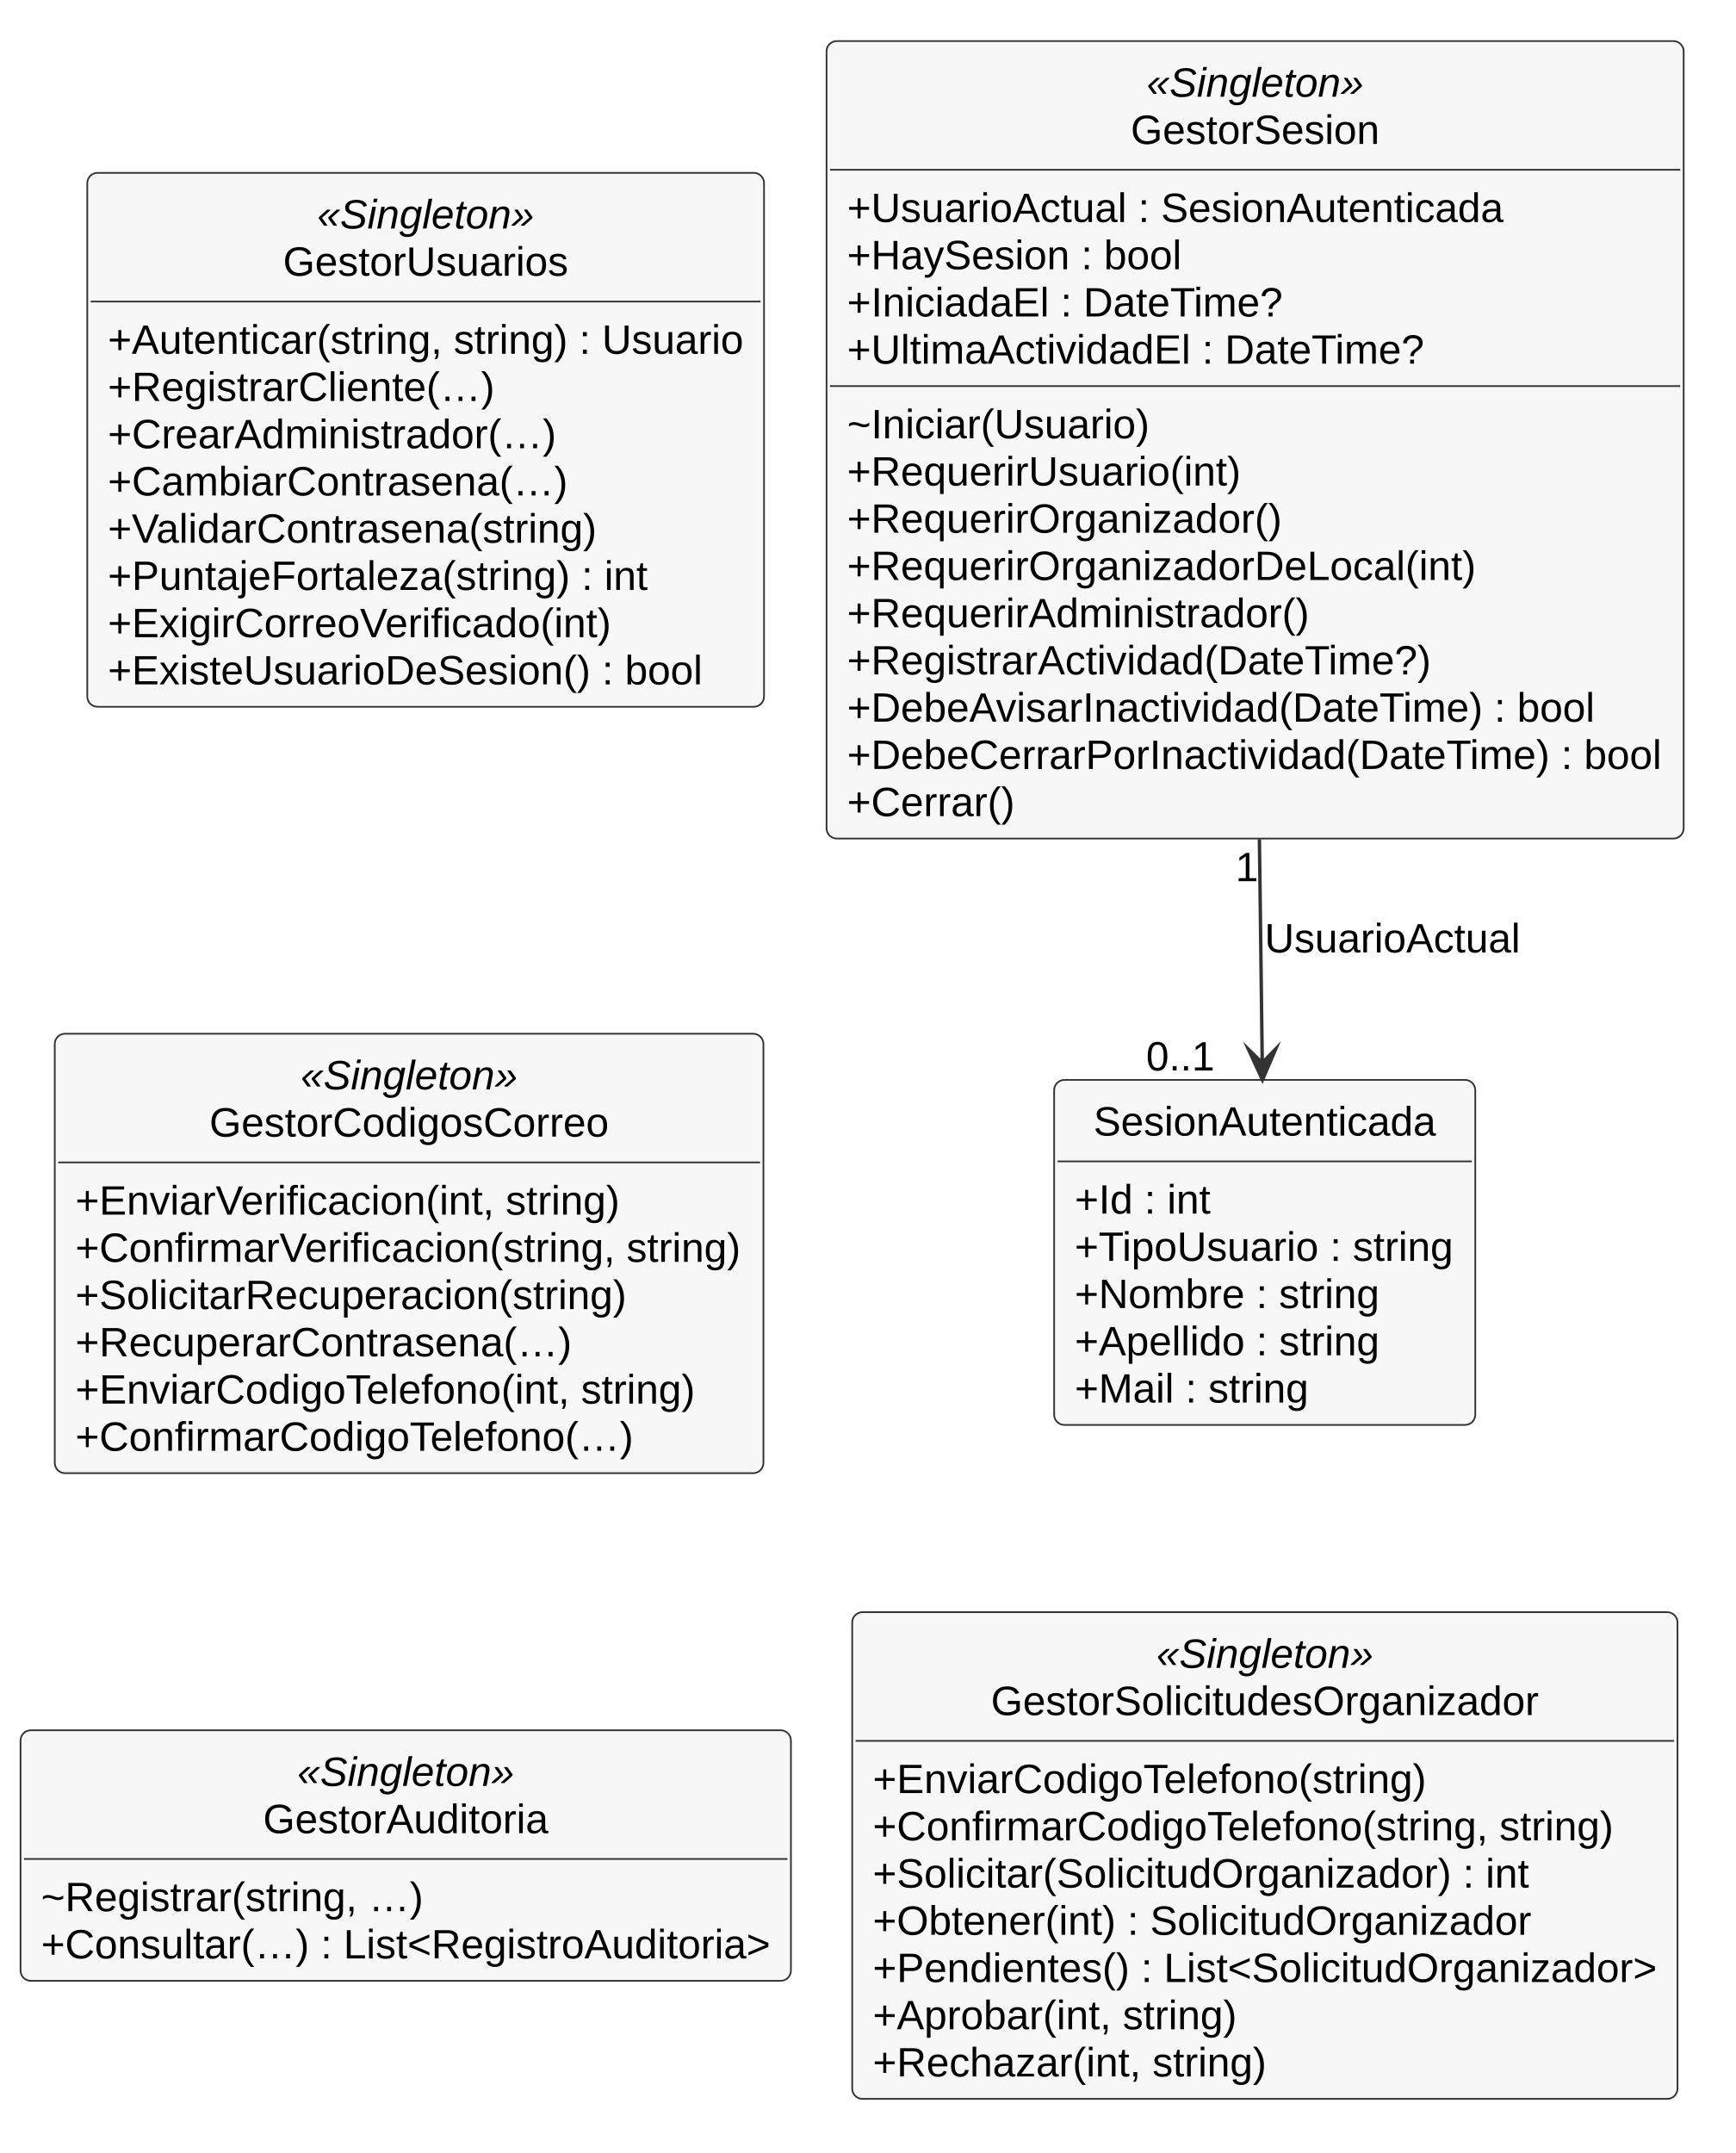
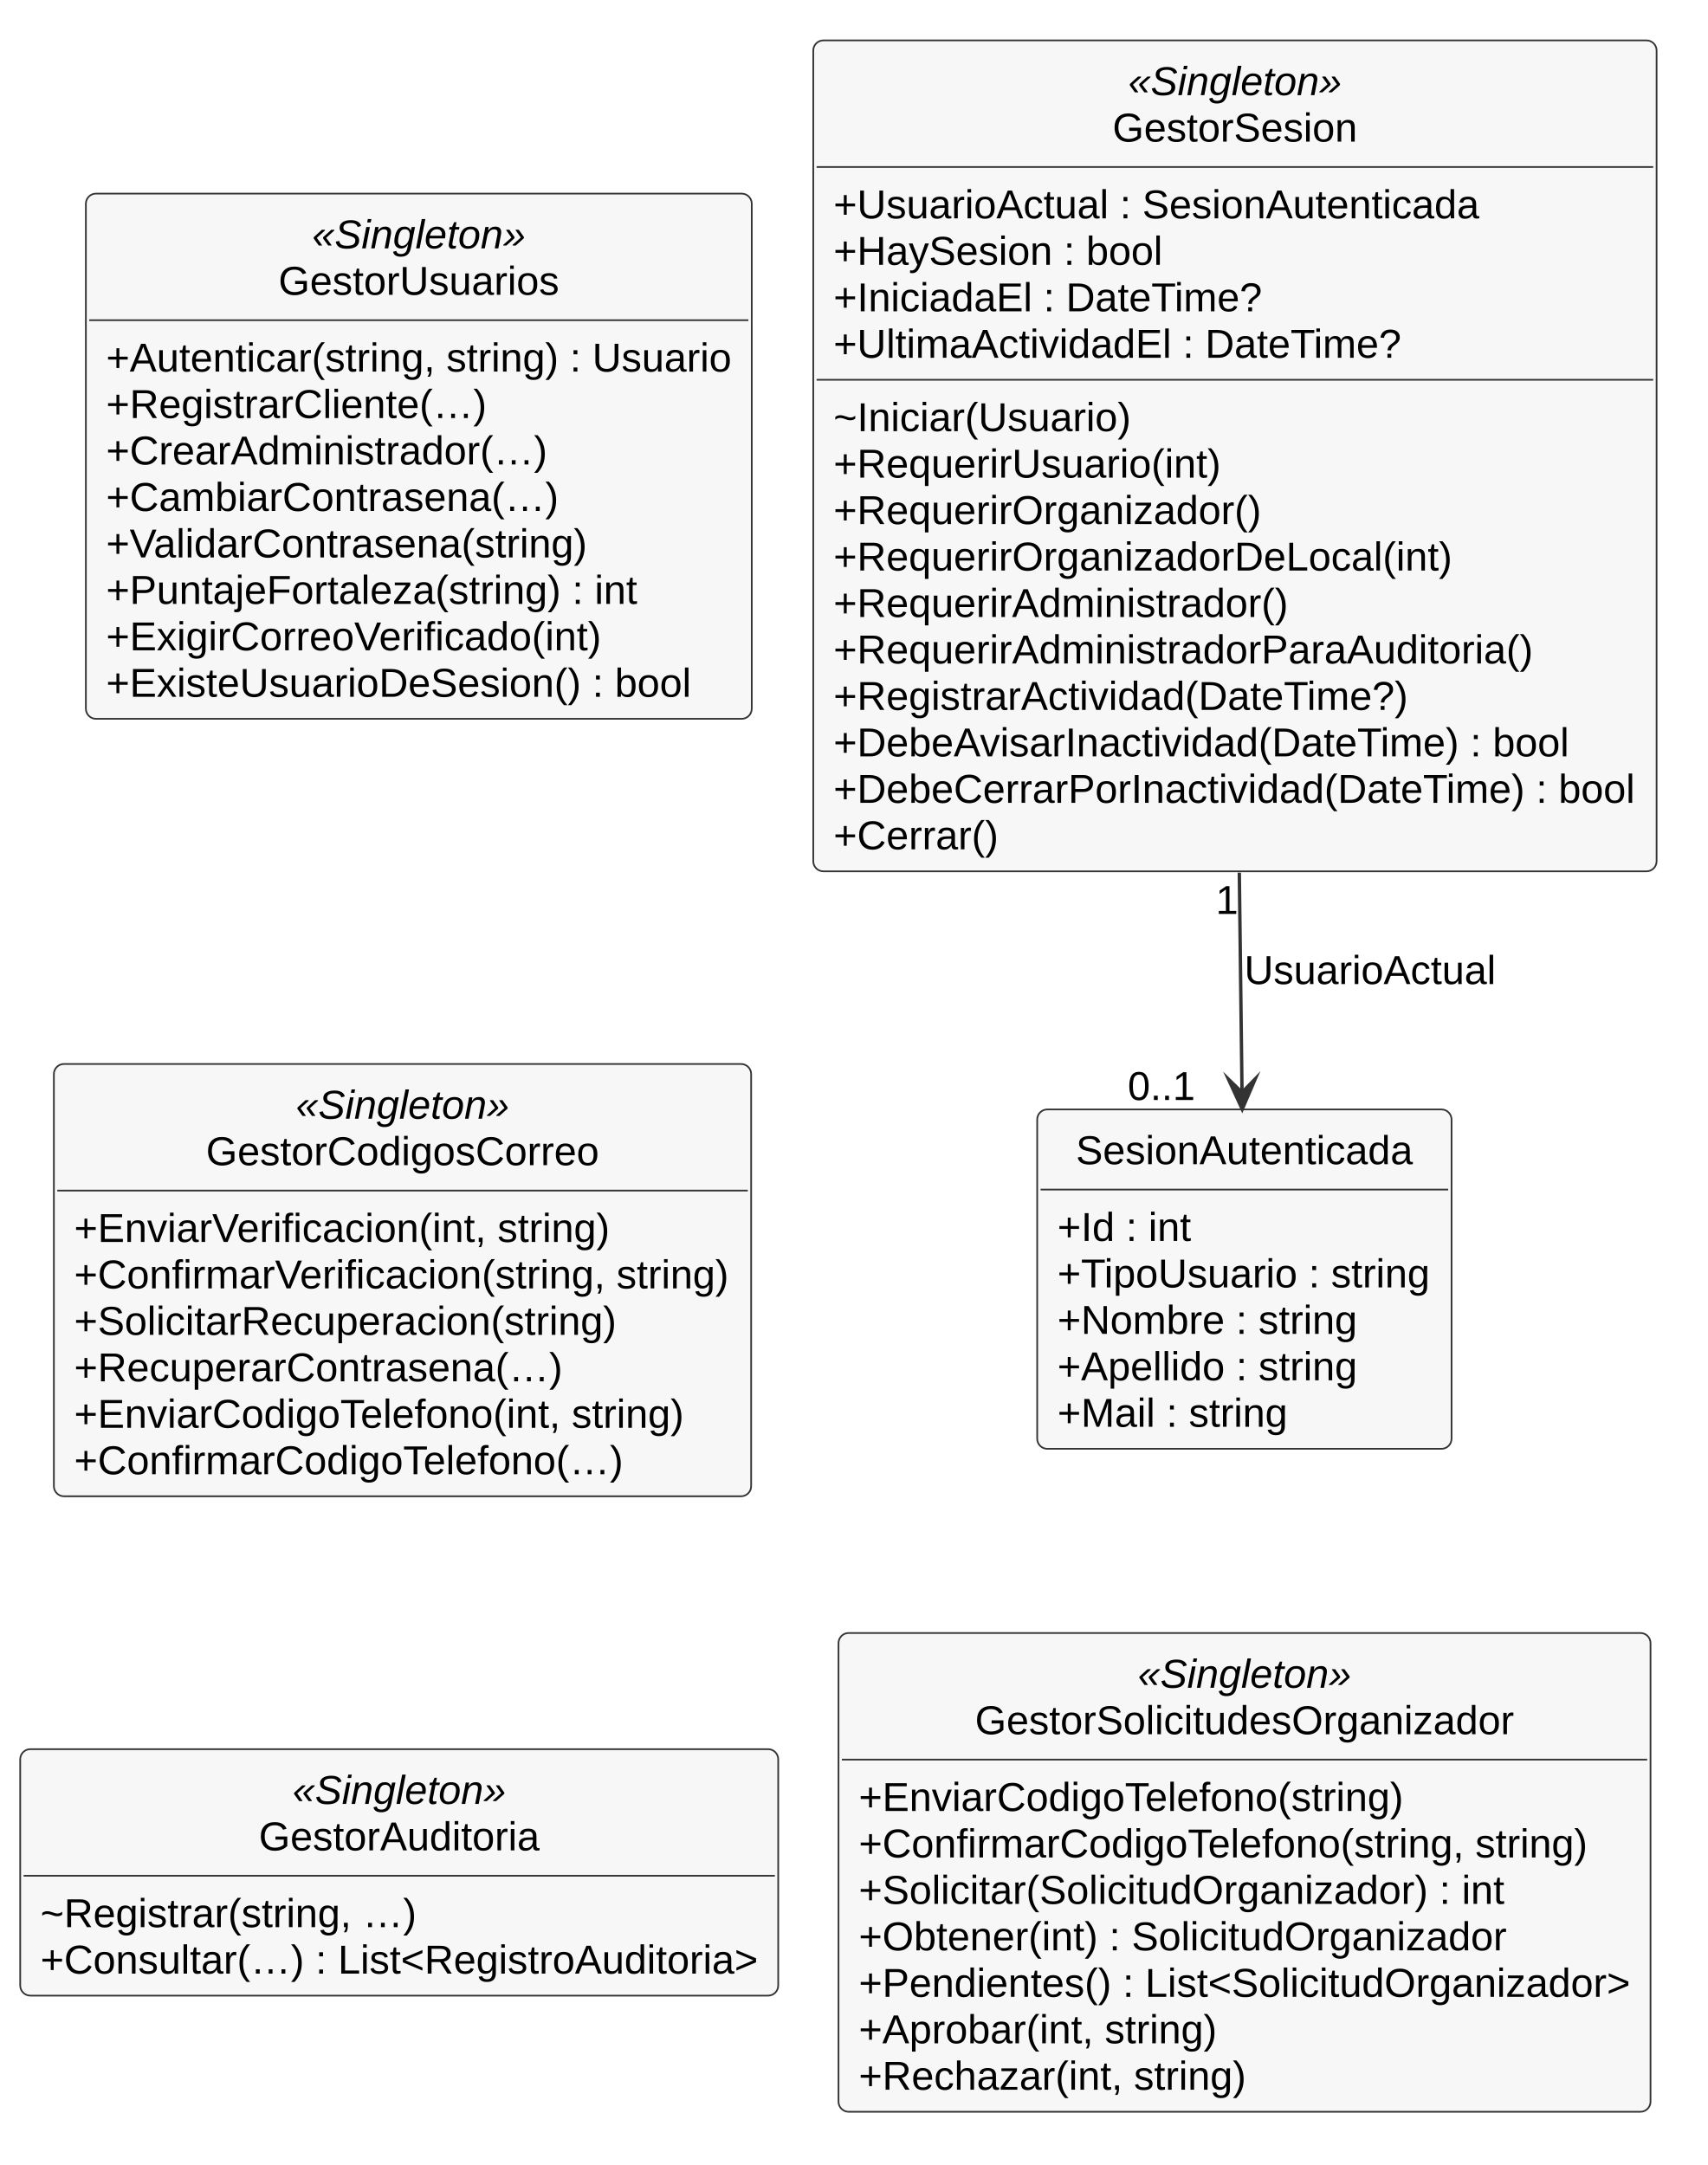
- <svg xmlns="http://www.w3.org/2000/svg" version="1.1" data-diagram-type="CLASS" style="width:507px;height:629px;background:#FFFFFF;" width="507px" height="629px" viewBox="0 0 507 629" zoomAndPan="magnify" preserveAspectRatio="none" contentStyleType="text/css">
+ <svg xmlns="http://www.w3.org/2000/svg" version="1.1" data-diagram-type="CLASS" style="width:507px;height:643px;background:#FFFFFF;" width="507px" height="643px" viewBox="0 0 507 643" zoomAndPan="magnify" preserveAspectRatio="none" contentStyleType="text/css">
  <defs />
  <g font-family="sans-serif" lengthAdjust="spacing">
    <g class="entity" data-qualified-name="GestorUsuarios" id="ent0001" data-source-line="11">
-       <rect x="25.5" y="50.5" width="197.736" height="155.988" fill="#F7F7F7" style="stroke:#333;stroke-width:0.5;" rx="3" ry="3" />
-       <text x="92.675" y="66.756" fill="#000" font-size="12" textLength="63.387" font-style="italic" font-family="Arial">«Singleton»</text>
-       <text x="82.688" y="80.555" fill="#000" font-size="12" textLength="83.361" font-family="Arial">GestorUsuarios</text>
-       <line x1="26.5" y1="88.098" x2="222.236" y2="88.098" style="stroke:#333;stroke-width:0.5;" />
-       <text x="31.5" y="103.354" fill="#000" font-size="12" textLength="185.736" font-family="Arial">+Autenticar(string, string) : Usuario</text>
-       <text x="31.5" y="117.152" fill="#000" font-size="12" textLength="113.033" font-family="Arial">+RegistrarCliente(…)</text>
-       <text x="31.5" y="130.951" fill="#000" font-size="12" textLength="131.033" font-family="Arial">+CrearAdministrador(…)</text>
-       <text x="31.5" y="144.75" fill="#000" font-size="12" textLength="134.385" font-family="Arial">+CambiarContrasena(…)</text>
-       <text x="31.5" y="158.549" fill="#000" font-size="12" textLength="143.736" font-family="Arial">+ValidarContrasena(string)</text>
-       <text x="31.5" y="172.348" fill="#000" font-size="12" textLength="157.74" font-family="Arial">+PuntajeFortaleza(string) : int</text>
-       <text x="31.5" y="186.146" fill="#000" font-size="12" textLength="147.721" font-family="Arial">+ExigirCorreoVerificado(int)</text>
-       <text x="31.5" y="199.945" fill="#000" font-size="12" textLength="173.748" font-family="Arial">+ExisteUsuarioDeSesion() : bool</text>
+       <rect x="25.5" y="57.5" width="197.736" height="155.988" fill="#F7F7F7" style="stroke:#333;stroke-width:0.5;" rx="3" ry="3" />
+       <text x="92.675" y="73.756" fill="#000" font-size="12" textLength="63.387" font-style="italic" font-family="Arial">«Singleton»</text>
+       <text x="82.688" y="87.555" fill="#000" font-size="12" textLength="83.361" font-family="Arial">GestorUsuarios</text>
+       <line x1="26.5" y1="95.098" x2="222.236" y2="95.098" style="stroke:#333;stroke-width:0.5;" />
+       <text x="31.5" y="110.354" fill="#000" font-size="12" textLength="185.736" font-family="Arial">+Autenticar(string, string) : Usuario</text>
+       <text x="31.5" y="124.152" fill="#000" font-size="12" textLength="113.033" font-family="Arial">+RegistrarCliente(…)</text>
+       <text x="31.5" y="137.951" fill="#000" font-size="12" textLength="131.033" font-family="Arial">+CrearAdministrador(…)</text>
+       <text x="31.5" y="151.75" fill="#000" font-size="12" textLength="134.385" font-family="Arial">+CambiarContrasena(…)</text>
+       <text x="31.5" y="165.549" fill="#000" font-size="12" textLength="143.736" font-family="Arial">+ValidarContrasena(string)</text>
+       <text x="31.5" y="179.348" fill="#000" font-size="12" textLength="157.74" font-family="Arial">+PuntajeFortaleza(string) : int</text>
+       <text x="31.5" y="193.146" fill="#000" font-size="12" textLength="147.721" font-family="Arial">+ExigirCorreoVerificado(int)</text>
+       <text x="31.5" y="206.945" fill="#000" font-size="12" textLength="173.748" font-family="Arial">+ExisteUsuarioDeSesion() : bool</text>
    </g>
    <g class="entity" data-qualified-name="GestorSesion" id="ent0002" data-source-line="21">
-       <rect x="241.5" y="12" width="250.436" height="232.982" fill="#F7F7F7" style="stroke:#333;stroke-width:0.5;" rx="3" ry="3" />
+       <rect x="241.5" y="12" width="250.436" height="246.781" fill="#F7F7F7" style="stroke:#333;stroke-width:0.5;" rx="3" ry="3" />
      <text x="335.024" y="28.256" fill="#000" font-size="12" textLength="63.387" font-style="italic" font-family="Arial">«Singleton»</text>
      <text x="330.366" y="42.055" fill="#000" font-size="12" textLength="72.703" font-family="Arial">GestorSesion</text>
      <line x1="242.5" y1="49.598" x2="490.936" y2="49.598" style="stroke:#333;stroke-width:0.5;" />
      <text x="247.5" y="64.854" fill="#000" font-size="12" textLength="191.783" font-family="Arial">+UsuarioActual : SesionAutenticada</text>
      <text x="247.5" y="78.652" fill="#000" font-size="12" textLength="97.729" font-family="Arial">+HaySesion : bool</text>
      <text x="247.5" y="92.451" fill="#000" font-size="12" textLength="127.729" font-family="Arial">+IniciadaEl : DateTime?</text>
      <text x="247.5" y="106.25" fill="#000" font-size="12" textLength="169.061" font-family="Arial">+UltimaActividadEl : DateTime?</text>
      <line x1="242.5" y1="112.793" x2="490.936" y2="112.793" style="stroke:#333;stroke-width:0.5;" />
      <text x="247.5" y="128.049" fill="#000" font-size="12" textLength="88.359" font-family="Arial">~Iniciar(Usuario)</text>
      <text x="247.5" y="141.848" fill="#000" font-size="12" textLength="115.043" font-family="Arial">+RequerirUsuario(int)</text>
      <text x="247.5" y="155.646" fill="#000" font-size="12" textLength="127.055" font-family="Arial">+RequerirOrganizador()</text>
      <text x="247.5" y="169.445" fill="#000" font-size="12" textLength="183.756" font-family="Arial">+RequerirOrganizadorDeLocal(int)</text>
      <text x="247.5" y="183.244" fill="#000" font-size="12" textLength="135.047" font-family="Arial">+RequerirAdministrador()</text>
-       <text x="247.5" y="197.043" fill="#000" font-size="12" textLength="171.059" font-family="Arial">+RegistrarActividad(DateTime?)</text>
-       <text x="247.5" y="210.842" fill="#000" font-size="12" textLength="219.1" font-family="Arial">+DebeAvisarInactividad(DateTime) : bool</text>
-       <text x="247.5" y="224.641" fill="#000" font-size="12" textLength="238.436" font-family="Arial">+DebeCerrarPorInactividad(DateTime) : bool</text>
-       <text x="247.5" y="238.439" fill="#000" font-size="12" textLength="49.002" font-family="Arial">+Cerrar()</text>
+       <text x="247.5" y="197.043" fill="#000" font-size="12" textLength="207.756" font-family="Arial">+RequerirAdministradorParaAuditoria()</text>
+       <text x="247.5" y="210.842" fill="#000" font-size="12" textLength="171.059" font-family="Arial">+RegistrarActividad(DateTime?)</text>
+       <text x="247.5" y="224.641" fill="#000" font-size="12" textLength="219.1" font-family="Arial">+DebeAvisarInactividad(DateTime) : bool</text>
+       <text x="247.5" y="238.439" fill="#000" font-size="12" textLength="238.436" font-family="Arial">+DebeCerrarPorInactividad(DateTime) : bool</text>
+       <text x="247.5" y="252.238" fill="#000" font-size="12" textLength="49.002" font-family="Arial">+Cerrar()</text>
    </g>
-     <g class="entity" data-qualified-name="SesionAutenticada" id="ent0003" data-source-line="36">
-       <rect x="308" y="315.5" width="123.047" height="100.793" fill="#F7F7F7" style="stroke:#333;stroke-width:0.5;" rx="3" ry="3" />
-       <text x="319.487" y="331.756" fill="#000" font-size="12" textLength="100.072" font-family="Arial">SesionAutenticada</text>
-       <line x1="309" y1="339.299" x2="430.047" y2="339.299" style="stroke:#333;stroke-width:0.5;" />
-       <text x="314" y="354.555" fill="#000" font-size="12" textLength="39.691" font-family="Arial">+Id : int</text>
-       <text x="314" y="368.354" fill="#000" font-size="12" textLength="111.047" font-family="Arial">+TipoUsuario : string</text>
-       <text x="314" y="382.152" fill="#000" font-size="12" textLength="89.033" font-family="Arial">+Nombre : string</text>
-       <text x="314" y="395.951" fill="#000" font-size="12" textLength="89.051" font-family="Arial">+Apellido : string</text>
-       <text x="314" y="409.75" fill="#000" font-size="12" textLength="68.355" font-family="Arial">+Mail : string</text>
+     <g class="entity" data-qualified-name="SesionAutenticada" id="ent0003" data-source-line="37">
+       <rect x="308" y="329.5" width="123.047" height="100.793" fill="#F7F7F7" style="stroke:#333;stroke-width:0.5;" rx="3" ry="3" />
+       <text x="319.487" y="345.756" fill="#000" font-size="12" textLength="100.072" font-family="Arial">SesionAutenticada</text>
+       <line x1="309" y1="353.299" x2="430.047" y2="353.299" style="stroke:#333;stroke-width:0.5;" />
+       <text x="314" y="368.555" fill="#000" font-size="12" textLength="39.691" font-family="Arial">+Id : int</text>
+       <text x="314" y="382.354" fill="#000" font-size="12" textLength="111.047" font-family="Arial">+TipoUsuario : string</text>
+       <text x="314" y="396.152" fill="#000" font-size="12" textLength="89.033" font-family="Arial">+Nombre : string</text>
+       <text x="314" y="409.951" fill="#000" font-size="12" textLength="89.051" font-family="Arial">+Apellido : string</text>
+       <text x="314" y="423.75" fill="#000" font-size="12" textLength="68.355" font-family="Arial">+Mail : string</text>
    </g>
-     <g class="entity" data-qualified-name="GestorCodigosCorreo" id="ent0004" data-source-line="43">
-       <rect x="16" y="302" width="207.059" height="128.391" fill="#F7F7F7" style="stroke:#333;stroke-width:0.5;" rx="3" ry="3" />
-       <text x="87.836" y="318.256" fill="#000" font-size="12" textLength="63.387" font-style="italic" font-family="Arial">«Singleton»</text>
-       <text x="61.17" y="332.055" fill="#000" font-size="12" textLength="116.719" font-family="Arial">GestorCodigosCorreo</text>
-       <line x1="17" y1="339.598" x2="222.059" y2="339.598" style="stroke:#333;stroke-width:0.5;" />
-       <text x="22" y="354.854" fill="#000" font-size="12" textLength="159.727" font-family="Arial">+EnviarVerificacion(int, string)</text>
-       <text x="22" y="368.652" fill="#000" font-size="12" textLength="195.059" font-family="Arial">+ConfirmarVerificacion(string, string)</text>
-       <text x="22" y="382.451" fill="#000" font-size="12" textLength="161.068" font-family="Arial">+SolicitarRecuperacion(string)</text>
-       <text x="22" y="396.25" fill="#000" font-size="12" textLength="145.066" font-family="Arial">+RecuperarContrasena(…)</text>
-       <text x="22" y="410.049" fill="#000" font-size="12" textLength="182.426" font-family="Arial">+EnviarCodigoTelefono(int, string)</text>
-       <text x="22" y="423.848" fill="#000" font-size="12" textLength="164.402" font-family="Arial">+ConfirmarCodigoTelefono(…)</text>
+     <g class="entity" data-qualified-name="GestorCodigosCorreo" id="ent0004" data-source-line="44">
+       <rect x="16" y="316" width="207.059" height="128.391" fill="#F7F7F7" style="stroke:#333;stroke-width:0.5;" rx="3" ry="3" />
+       <text x="87.836" y="332.256" fill="#000" font-size="12" textLength="63.387" font-style="italic" font-family="Arial">«Singleton»</text>
+       <text x="61.17" y="346.055" fill="#000" font-size="12" textLength="116.719" font-family="Arial">GestorCodigosCorreo</text>
+       <line x1="17" y1="353.598" x2="222.059" y2="353.598" style="stroke:#333;stroke-width:0.5;" />
+       <text x="22" y="368.854" fill="#000" font-size="12" textLength="159.727" font-family="Arial">+EnviarVerificacion(int, string)</text>
+       <text x="22" y="382.652" fill="#000" font-size="12" textLength="195.059" font-family="Arial">+ConfirmarVerificacion(string, string)</text>
+       <text x="22" y="396.451" fill="#000" font-size="12" textLength="161.068" font-family="Arial">+SolicitarRecuperacion(string)</text>
+       <text x="22" y="410.25" fill="#000" font-size="12" textLength="145.066" font-family="Arial">+RecuperarContrasena(…)</text>
+       <text x="22" y="424.049" fill="#000" font-size="12" textLength="182.426" font-family="Arial">+EnviarCodigoTelefono(int, string)</text>
+       <text x="22" y="437.848" fill="#000" font-size="12" textLength="164.402" font-family="Arial">+ConfirmarCodigoTelefono(…)</text>
    </g>
-     <g class="entity" data-qualified-name="GestorAuditoria" id="ent0005" data-source-line="51">
-       <rect x="6" y="505.5" width="225.094" height="73.195" fill="#F7F7F7" style="stroke:#333;stroke-width:0.5;" rx="3" ry="3" />
-       <text x="86.854" y="521.756" fill="#000" font-size="12" textLength="63.387" font-style="italic" font-family="Arial">«Singleton»</text>
-       <text x="76.86" y="535.555" fill="#000" font-size="12" textLength="83.373" font-family="Arial">GestorAuditoria</text>
-       <line x1="7" y1="543.098" x2="230.094" y2="543.098" style="stroke:#333;stroke-width:0.5;" />
-       <text x="12" y="558.354" fill="#000" font-size="12" textLength="111.691" font-family="Arial">~Registrar(string, …)</text>
-       <text x="12" y="572.152" fill="#000" font-size="12" textLength="213.094" font-family="Arial">+Consultar(…) : List&lt;RegistroAuditoria&gt;</text>
+     <g class="entity" data-qualified-name="GestorAuditoria" id="ent0005" data-source-line="52">
+       <rect x="6" y="519.5" width="225.094" height="73.195" fill="#F7F7F7" style="stroke:#333;stroke-width:0.5;" rx="3" ry="3" />
+       <text x="86.854" y="535.756" fill="#000" font-size="12" textLength="63.387" font-style="italic" font-family="Arial">«Singleton»</text>
+       <text x="76.86" y="549.555" fill="#000" font-size="12" textLength="83.373" font-family="Arial">GestorAuditoria</text>
+       <line x1="7" y1="557.098" x2="230.094" y2="557.098" style="stroke:#333;stroke-width:0.5;" />
+       <text x="12" y="572.354" fill="#000" font-size="12" textLength="111.691" font-family="Arial">~Registrar(string, …)</text>
+       <text x="12" y="586.152" fill="#000" font-size="12" textLength="213.094" font-family="Arial">+Consultar(…) : List&lt;RegistroAuditoria&gt;</text>
    </g>
-     <g class="entity" data-qualified-name="GestorSolicitudesOrganizador" id="ent0006" data-source-line="55">
-       <rect x="249" y="471" width="241.131" height="142.189" fill="#F7F7F7" style="stroke:#333;stroke-width:0.5;" rx="3" ry="3" />
-       <text x="337.872" y="487.256" fill="#000" font-size="12" textLength="63.387" font-style="italic" font-family="Arial">«Singleton»</text>
-       <text x="289.526" y="501.055" fill="#000" font-size="12" textLength="160.078" font-family="Arial">GestorSolicitudesOrganizador</text>
-       <line x1="250" y1="508.598" x2="489.131" y2="508.598" style="stroke:#333;stroke-width:0.5;" />
-       <text x="255" y="523.854" fill="#000" font-size="12" textLength="163.084" font-family="Arial">+EnviarCodigoTelefono(string)</text>
-       <text x="255" y="537.652" fill="#000" font-size="12" textLength="217.758" font-family="Arial">+ConfirmarCodigoTelefono(string, string)</text>
-       <text x="255" y="551.451" fill="#000" font-size="12" textLength="191.748" font-family="Arial">+Solicitar(SolicitudOrganizador) : int</text>
-       <text x="255" y="565.25" fill="#000" font-size="12" textLength="192.428" font-family="Arial">+Obtener(int) : SolicitudOrganizador</text>
-       <text x="255" y="579.049" fill="#000" font-size="12" textLength="229.131" font-family="Arial">+Pendientes() : List&lt;SolicitudOrganizador&gt;</text>
-       <text x="255" y="592.848" fill="#000" font-size="12" textLength="106.377" font-family="Arial">+Aprobar(int, string)</text>
-       <text x="255" y="606.646" fill="#000" font-size="12" textLength="115.043" font-family="Arial">+Rechazar(int, string)</text>
+     <g class="entity" data-qualified-name="GestorSolicitudesOrganizador" id="ent0006" data-source-line="56">
+       <rect x="249" y="485" width="241.131" height="142.189" fill="#F7F7F7" style="stroke:#333;stroke-width:0.5;" rx="3" ry="3" />
+       <text x="337.872" y="501.256" fill="#000" font-size="12" textLength="63.387" font-style="italic" font-family="Arial">«Singleton»</text>
+       <text x="289.526" y="515.055" fill="#000" font-size="12" textLength="160.078" font-family="Arial">GestorSolicitudesOrganizador</text>
+       <line x1="250" y1="522.598" x2="489.131" y2="522.598" style="stroke:#333;stroke-width:0.5;" />
+       <text x="255" y="537.854" fill="#000" font-size="12" textLength="163.084" font-family="Arial">+EnviarCodigoTelefono(string)</text>
+       <text x="255" y="551.652" fill="#000" font-size="12" textLength="217.758" font-family="Arial">+ConfirmarCodigoTelefono(string, string)</text>
+       <text x="255" y="565.451" fill="#000" font-size="12" textLength="191.748" font-family="Arial">+Solicitar(SolicitudOrganizador) : int</text>
+       <text x="255" y="579.25" fill="#000" font-size="12" textLength="192.428" font-family="Arial">+Obtener(int) : SolicitudOrganizador</text>
+       <text x="255" y="593.049" fill="#000" font-size="12" textLength="229.131" font-family="Arial">+Pendientes() : List&lt;SolicitudOrganizador&gt;</text>
+       <text x="255" y="606.848" fill="#000" font-size="12" textLength="106.377" font-family="Arial">+Aprobar(int, string)</text>
+       <text x="255" y="620.646" fill="#000" font-size="12" textLength="115.043" font-family="Arial">+Rechazar(int, string)</text>
    </g>
    <g class="link" data-entity-1="ent0002" data-entity-2="ent0003" id="lnk7" data-link-type="dependency">
-       <polygon points="368.869,315.487,372.754,306.437,368.806,310.487,364.755,306.539,368.869,315.487" fill="#333" style="stroke:#333;stroke-width:1;stroke-linejoin:miter;stroke-miterlimit:10;" />
-       <path d="M367.974,245.18 C368.289,269.957 368.543,289.856 368.806,310.487" style="stroke:#333;stroke-width:1;" fill="none" />
-       <text x="369.5" y="278.256" fill="#000" font-size="12" textLength="74.701" font-family="Arial">UsuarioActual</text>
-       <text x="334.869" y="312.743" fill="#000" font-size="12" textLength="33.352" font-family="Arial">0..1    </text>
-       <text x="360.974" y="257.436" fill="#000" font-size="12" font-family="Arial">1</text>
+       <polygon points="368.887,329.442,372.775,320.393,368.825,324.442,364.776,320.492,368.887,329.442" fill="#333" style="stroke:#333;stroke-width:1;stroke-linejoin:miter;stroke-miterlimit:10;" />
+       <path d="M368.018,259.171 C368.326,284.076 368.571,303.901 368.825,324.442" style="stroke:#333;stroke-width:1;" fill="none" />
+       <text x="369.5" y="292.256" fill="#000" font-size="12" textLength="74.701" font-family="Arial">UsuarioActual</text>
+       <text x="334.887" y="326.698" fill="#000" font-size="12" textLength="33.352" font-family="Arial">0..1    </text>
+       <text x="361.018" y="271.427" fill="#000" font-size="12" font-family="Arial">1</text>
    </g>
  </g>
</svg>
